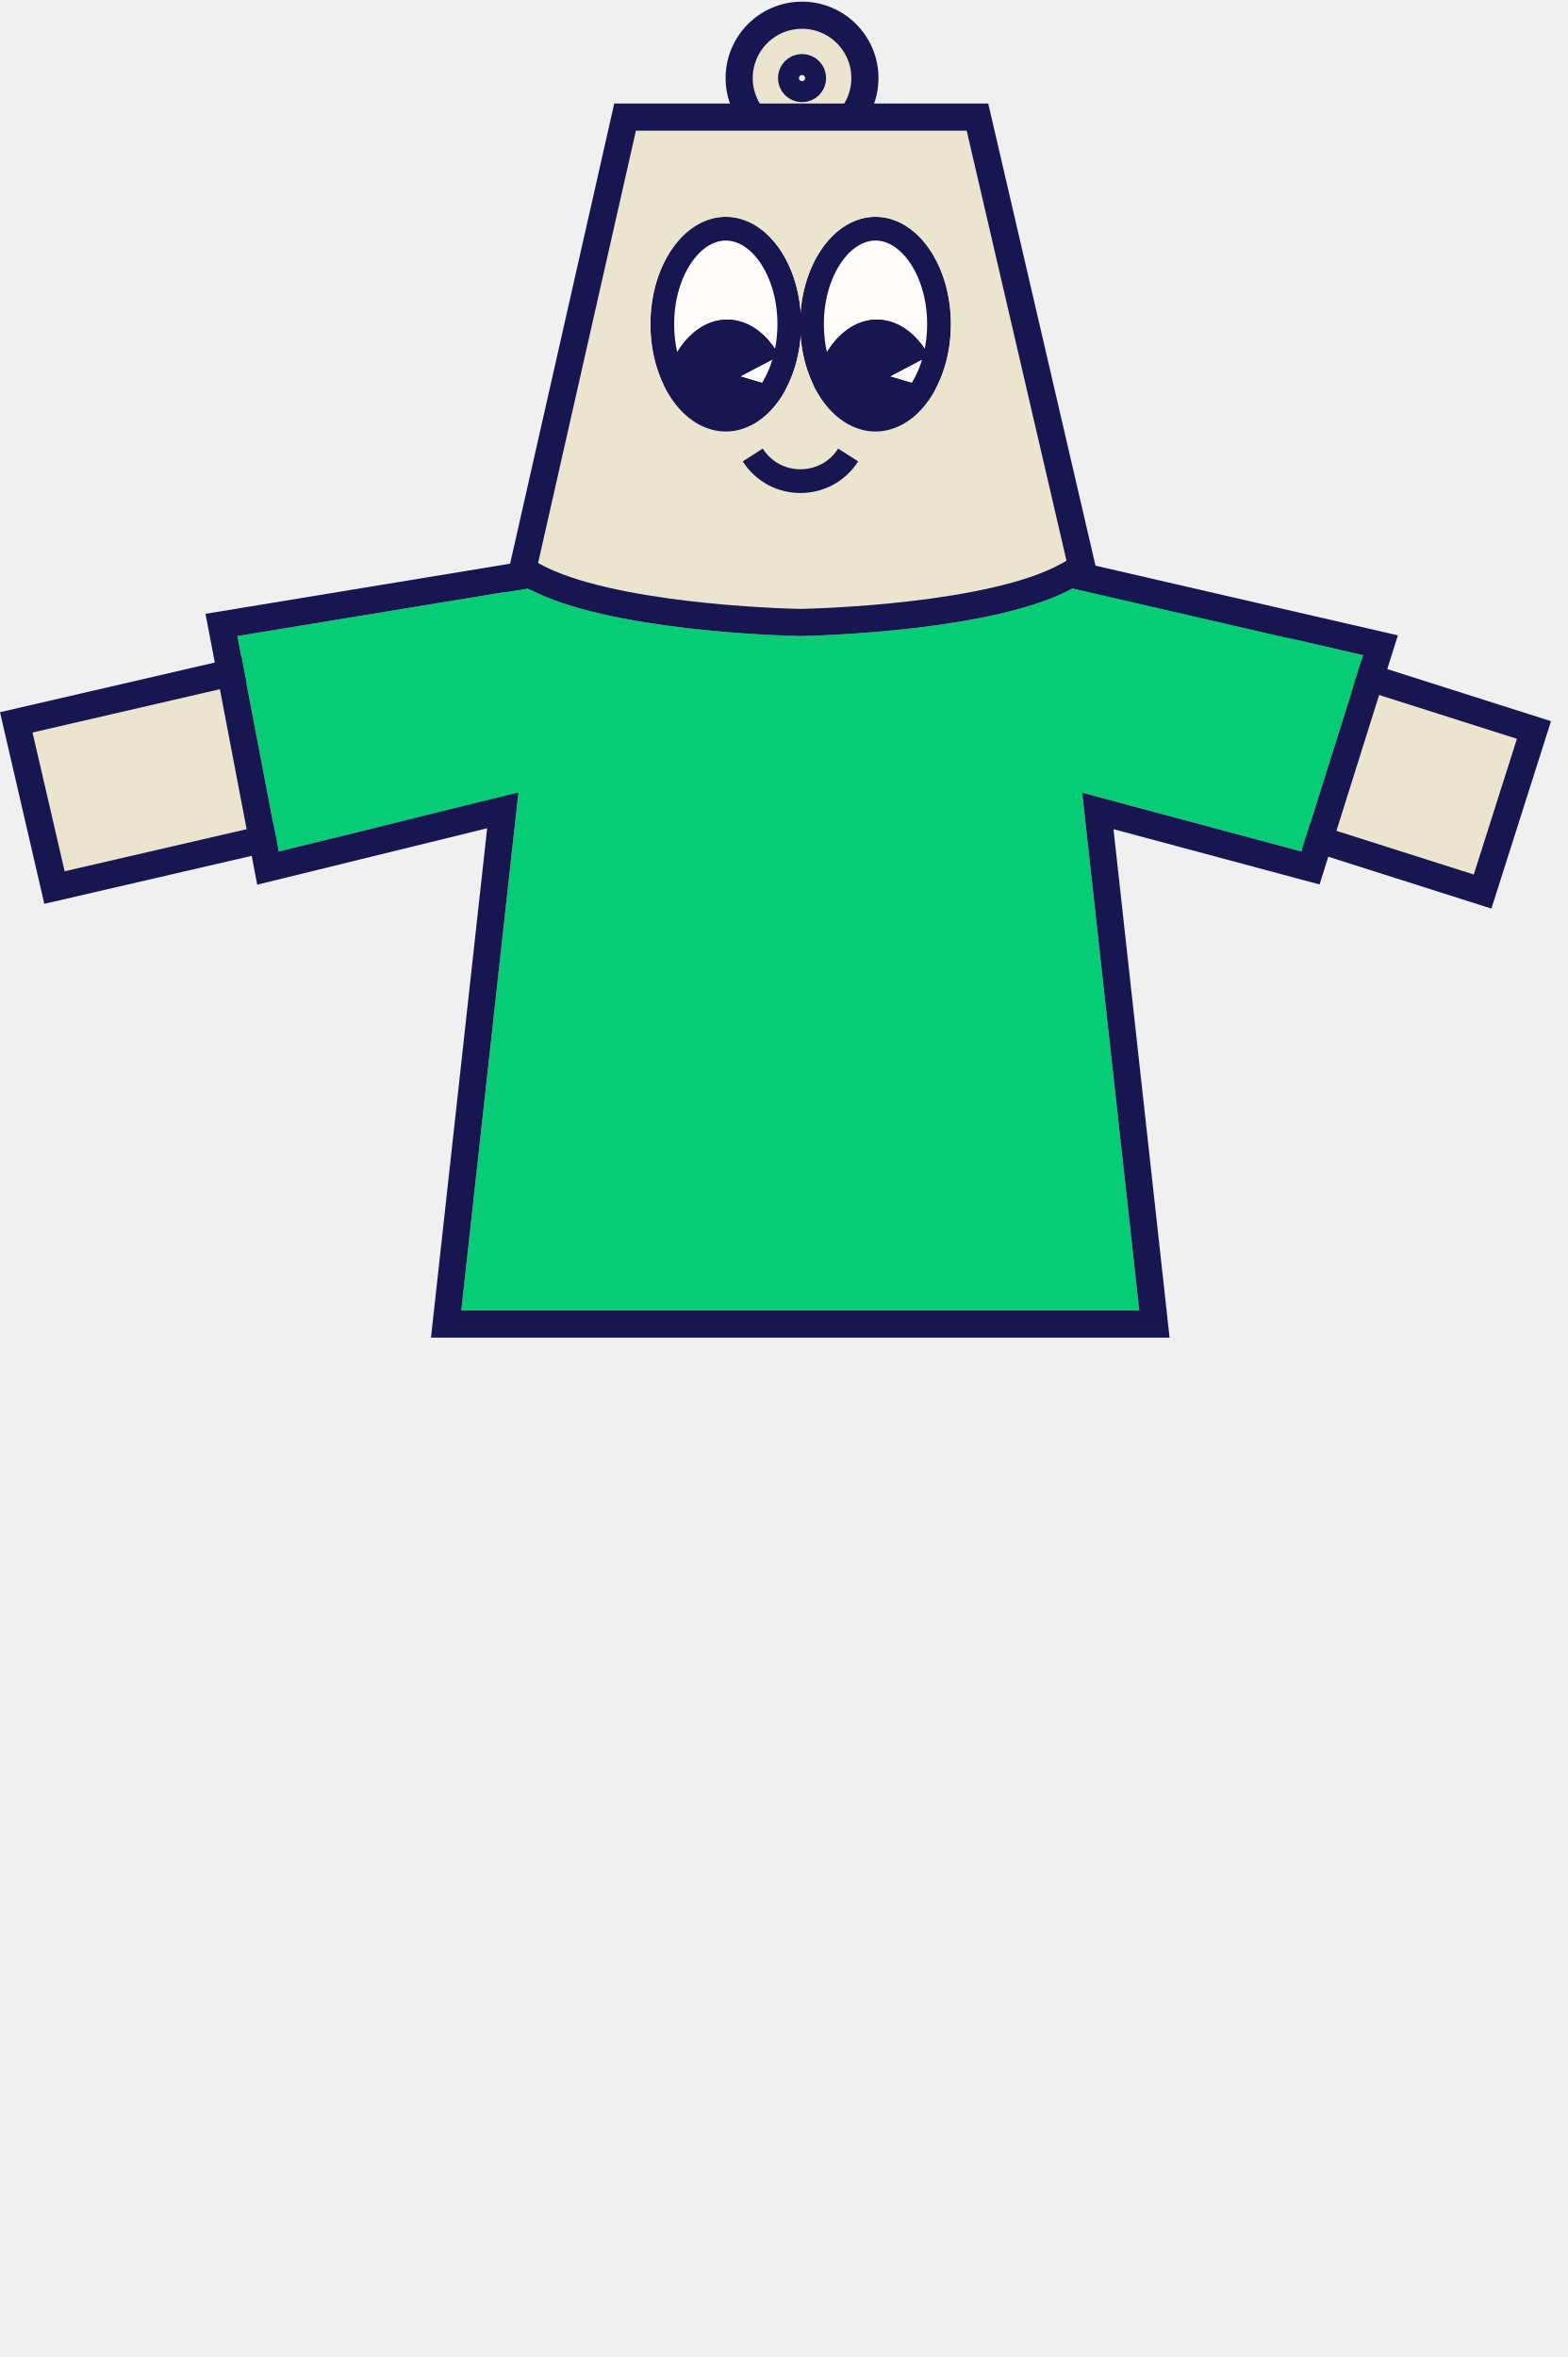
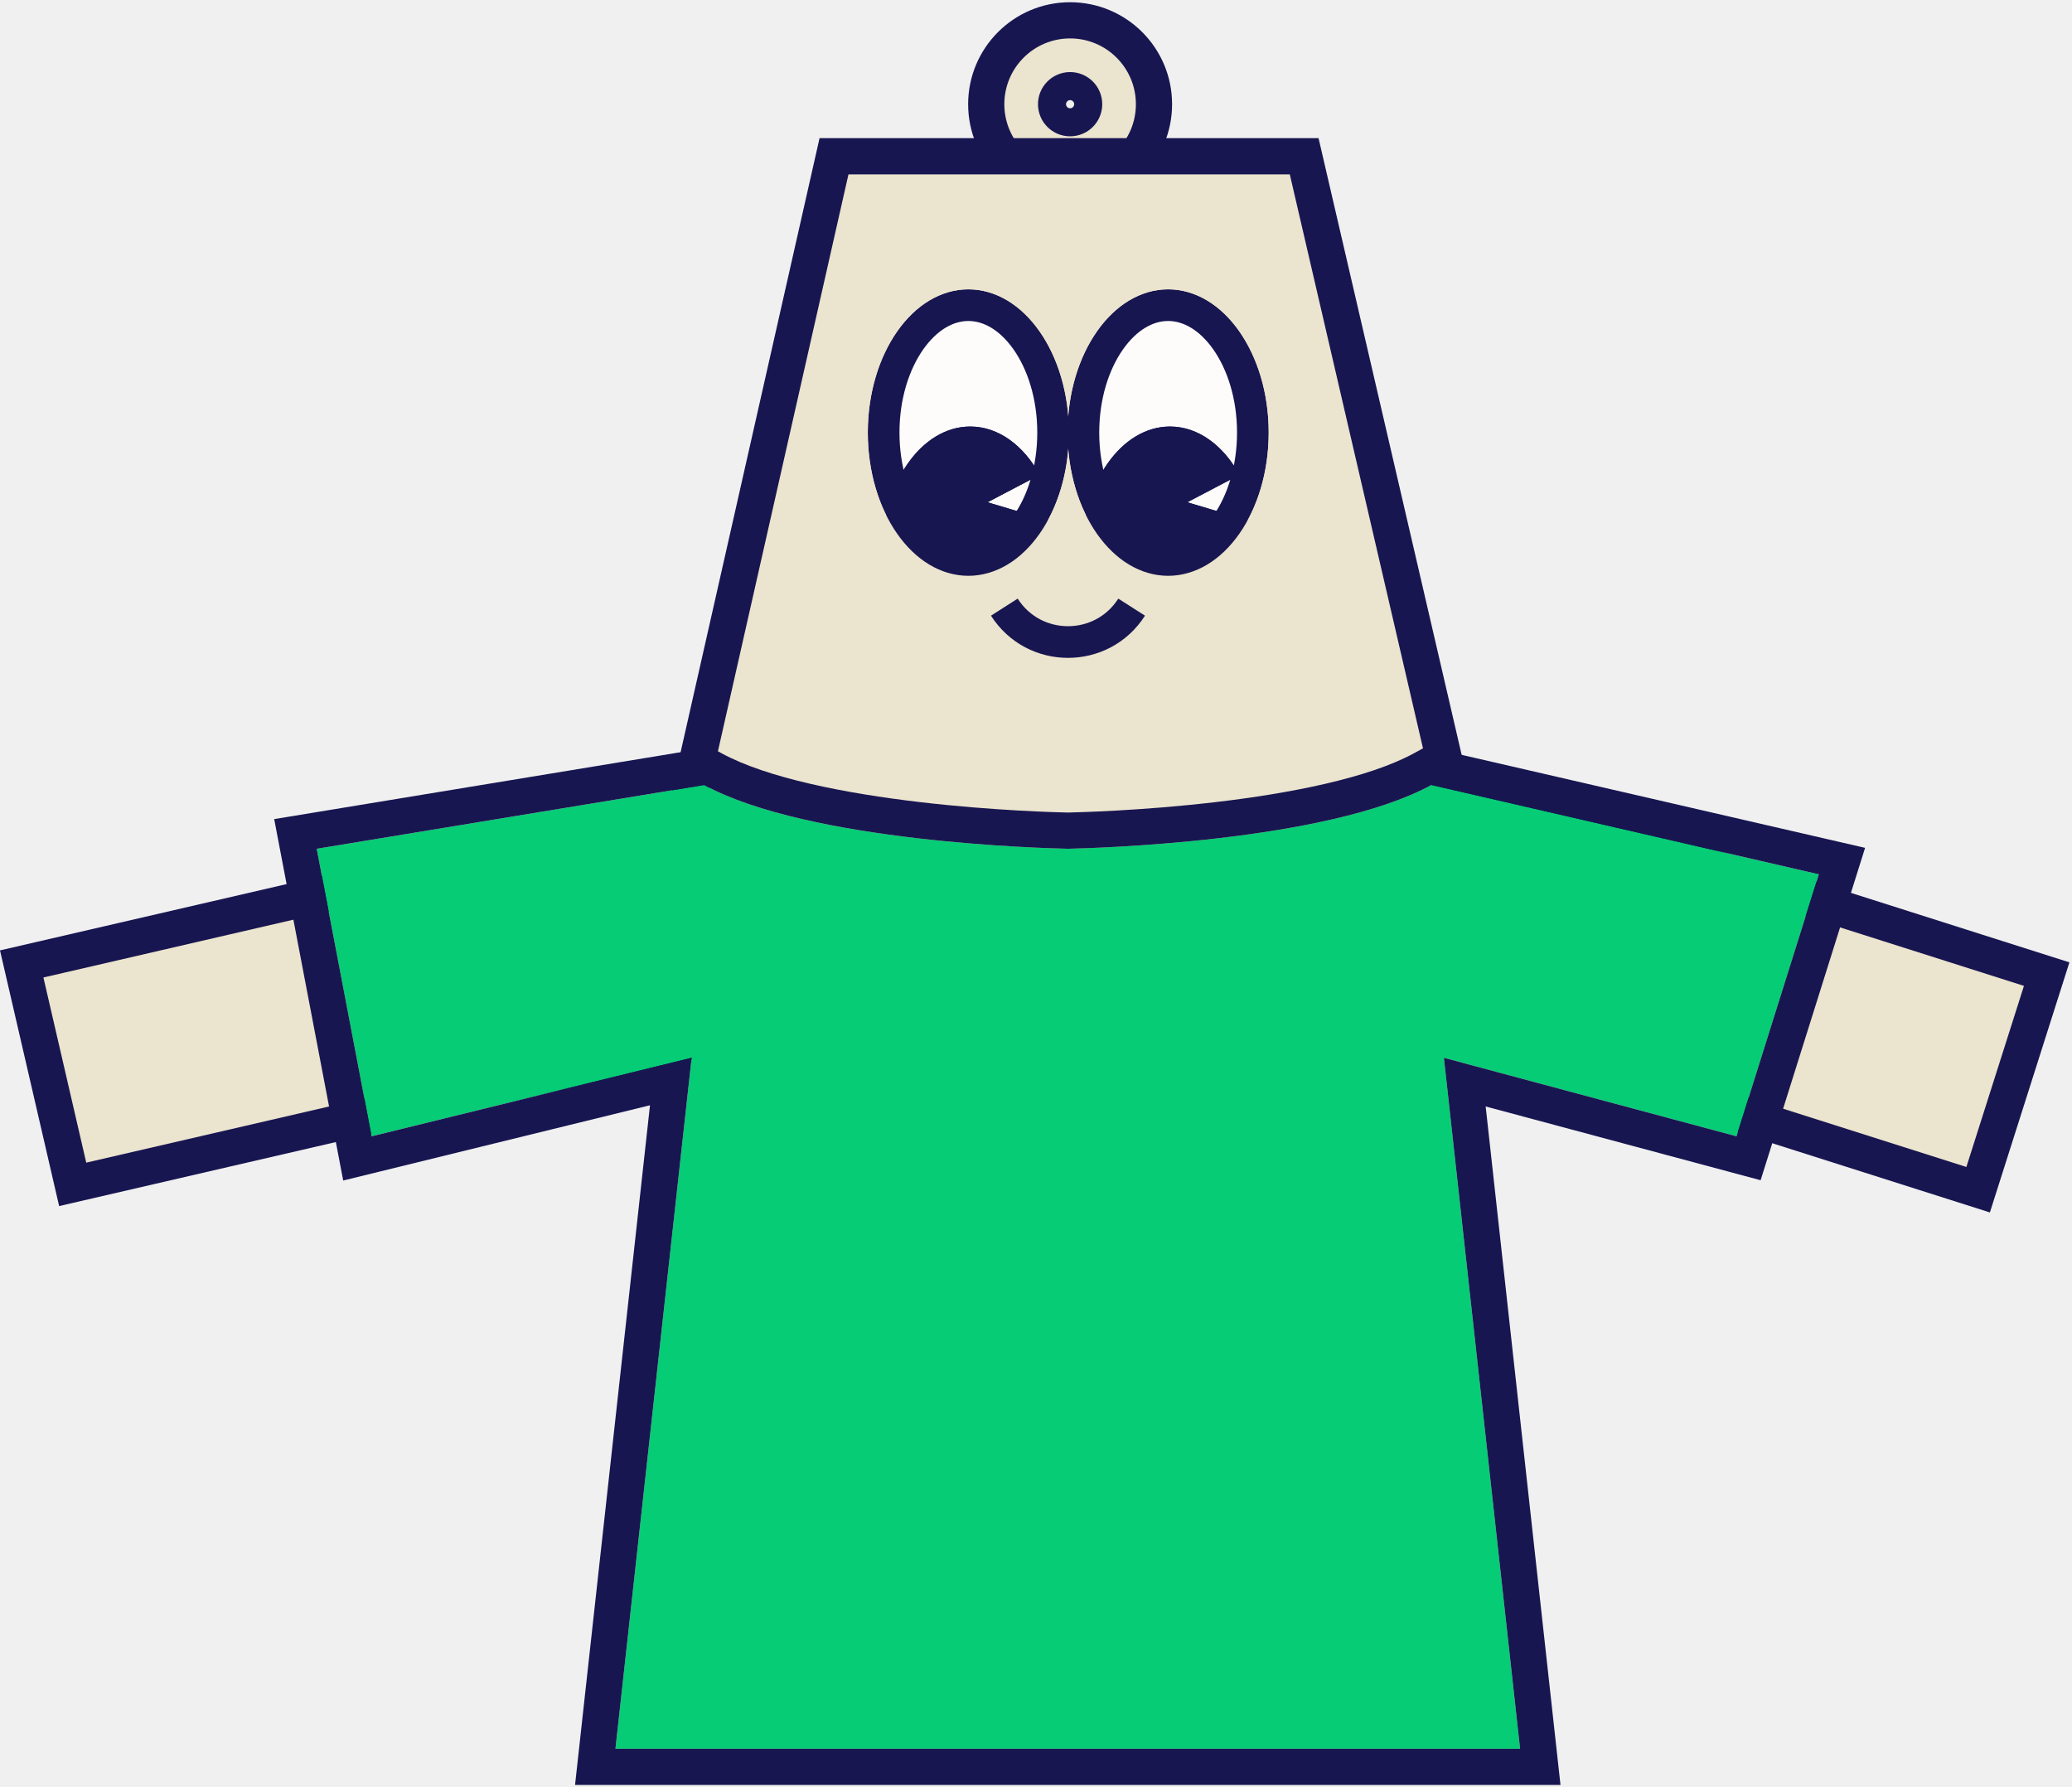
- <svg xmlns="http://www.w3.org/2000/svg" width="762" height="1146" viewBox="0 0 762 1146" fill="none">
+ <svg xmlns="http://www.w3.org/2000/svg" width="755" height="651" viewBox="0 0 755 651" fill="none">
  <rect x="7.911" y="351.223" width="313.24" height="82.431" transform="rotate(-13.0228 7.91091 351.223)" fill="#EBE4CE" stroke="#181651" stroke-width="13.189" />
  <rect x="447.261" y="260.01" width="313.24" height="82.431" transform="rotate(17.639 447.261 260.01)" fill="#EBE4CE" stroke="#181651" stroke-width="13.189" />
  <path d="M389.93 7.405C406.81 7.405 420.494 21.09 420.494 37.97C420.494 54.85 406.81 68.533 389.93 68.533C373.05 68.533 359.366 54.85 359.366 37.97C359.366 21.09 373.05 7.405 389.93 7.405ZM389.93 32.858C387.107 32.858 384.819 35.147 384.819 37.97C384.819 40.793 387.107 43.081 389.93 43.081C392.753 43.081 395.041 40.793 395.042 37.97C395.042 35.147 392.753 32.858 389.93 32.858Z" fill="#EBE4CE" stroke="#181651" stroke-width="13.189" />
  <path d="M475.218 56.936L538.329 328.888H242.358L303.897 56.936H475.218Z" fill="#EBE4CE" stroke="#181651" stroke-width="13.189" />
  <path d="M365.96 221.221V221.221C376.78 238.171 401.534 238.171 412.353 221.221V221.221" stroke="#181651" stroke-width="11.54" />
-   <mask id="mask0_710_1616" style="mask-type:alpha" maskUnits="userSpaceOnUse" x="316" y="105" width="74" height="105">
+   <mask id="mask0_710_1665" style="mask-type:alpha" maskUnits="userSpaceOnUse" x="316" y="105" width="74" height="105">
    <path d="M352.858 111.187C360.586 111.187 368.165 115.64 374.048 124.019C379.919 132.381 383.734 144.239 383.734 157.609C383.734 170.979 379.92 182.837 374.048 191.199C368.165 199.578 360.586 204.031 352.858 204.031C345.13 204.031 337.552 199.578 331.668 191.199C325.797 182.837 321.983 170.979 321.983 157.609C321.983 144.239 325.797 132.381 331.668 124.019C337.552 115.64 345.13 111.187 352.858 111.187Z" fill="#D9D9D9" stroke="black" stroke-width="11.54" />
  </mask>
-   <g mask="url(#mask0_710_1616)">
+   <g mask="url(#mask0_710_1665)">
    <path d="M352.858 111.187C360.586 111.187 368.165 115.64 374.048 124.019C379.919 132.381 383.734 144.239 383.734 157.609C383.734 170.979 379.92 182.837 374.048 191.199C368.165 199.578 360.586 204.031 352.858 204.031C345.13 204.031 337.552 199.578 331.668 191.199C325.797 182.837 321.983 170.979 321.983 157.609C321.983 144.239 325.797 132.381 331.668 124.019C337.552 115.64 345.13 111.187 352.858 111.187Z" fill="#FDFCFA" stroke="#181651" stroke-width="11.54" />
-     <mask id="path-8-inside-1_710_1616" fill="white">
-       <path d="M353.539 155.411C335.753 155.411 321.335 176.045 321.335 201.496C321.335 226.948 335.754 247.58 353.539 247.58C371.324 247.58 385.742 226.948 385.742 201.496C385.742 197.693 385.419 193.997 384.812 190.461L359.836 183.006L378.863 173.024C372.967 162.299 363.815 155.412 353.539 155.411Z" />
+     <mask id="path-8-inside-1_710_1665" fill="white">
+       <path d="M353.539 155.411C335.753 155.411 321.335 176.044 321.335 201.496C321.335 226.948 335.754 247.58 353.539 247.58C371.324 247.58 385.742 226.948 385.742 201.496C385.742 197.693 385.419 193.997 384.812 190.461L359.836 183.006L378.863 173.024C372.967 162.299 363.815 155.412 353.539 155.411Z" />
    </mask>
-     <path d="M353.539 155.411C335.753 155.411 321.335 176.045 321.335 201.496C321.335 226.948 335.754 247.58 353.539 247.58C371.324 247.58 385.742 226.948 385.742 201.496C385.742 197.693 385.419 193.997 384.812 190.461L359.836 183.006L378.863 173.024C372.967 162.299 363.815 155.412 353.539 155.411Z" fill="#181651" />
-     <path d="M353.539 155.411L353.539 143.871L353.539 143.871L353.539 155.411ZM321.335 201.496L309.795 201.496V201.496H321.335ZM353.539 247.58L353.539 259.121H353.539V247.58ZM385.742 201.496L397.283 201.496L397.283 201.496L385.742 201.496ZM384.812 190.461L388.112 179.403L394.974 181.451L396.185 188.508L384.812 190.461ZM359.836 183.006L356.535 194.064L329.372 185.956L354.474 172.787L359.836 183.006ZM378.863 173.024L388.976 167.464L394.645 177.776L384.225 183.243L378.863 173.024ZM353.539 155.411V166.952C349.455 166.952 344.569 169.306 340.227 175.52C335.911 181.695 332.875 190.844 332.875 201.496H321.335H309.795C309.795 186.697 313.968 172.803 321.308 162.299C328.621 151.833 339.838 143.871 353.539 143.871V155.411ZM321.335 201.496L332.875 201.496C332.875 212.149 335.912 221.297 340.227 227.472C344.569 233.685 349.455 236.04 353.539 236.04V247.58V259.121C339.838 259.121 328.622 251.159 321.308 240.693C313.968 230.19 309.795 216.296 309.795 201.496L321.335 201.496ZM353.539 247.58L353.539 236.04C357.623 236.04 362.509 233.685 366.85 227.472C371.166 221.297 374.202 212.149 374.202 201.496L385.742 201.496L397.283 201.496C397.283 216.295 393.11 230.189 385.77 240.693C378.456 251.159 367.24 259.121 353.539 259.121L353.539 247.58ZM385.742 201.496H374.202C374.202 198.346 373.934 195.303 373.438 192.414L384.812 190.461L396.185 188.508C396.904 192.69 397.283 197.04 397.283 201.496H385.742ZM384.812 190.461L381.511 201.52L356.535 194.064L359.836 183.006L363.137 171.948L388.112 179.403L384.812 190.461ZM359.836 183.006L354.474 172.787L373.502 162.804L378.863 173.024L384.225 183.243L365.197 193.226L359.836 183.006ZM378.863 173.024L368.75 178.584C364.111 170.144 358.216 166.952 353.539 166.952L353.539 155.411L353.539 143.871C369.414 143.871 381.823 154.453 388.976 167.464L378.863 173.024Z" fill="#181651" mask="url(#path-8-inside-1_710_1616)" />
+     <path d="M353.539 155.411C335.753 155.411 321.335 176.044 321.335 201.496C321.335 226.948 335.754 247.58 353.539 247.58C371.324 247.58 385.742 226.948 385.742 201.496C385.742 197.693 385.419 193.997 384.812 190.461L359.836 183.006L378.863 173.024C372.967 162.299 363.815 155.412 353.539 155.411Z" fill="#181651" />
+     <path d="M353.539 155.411L353.539 143.871L353.539 143.871L353.539 155.411ZM321.335 201.496L309.795 201.496V201.496H321.335ZM353.539 247.58L353.539 259.121H353.539V247.58ZM385.742 201.496L397.283 201.496L397.283 201.496L385.742 201.496ZM384.812 190.461L388.112 179.403L394.974 181.451L396.185 188.508L384.812 190.461ZM359.836 183.006L356.535 194.064L329.372 185.956L354.474 172.787L359.836 183.006ZM378.863 173.024L388.976 167.464L394.645 177.776L384.225 183.243L378.863 173.024ZM353.539 155.411V166.952C349.455 166.952 344.569 169.306 340.227 175.52C335.911 181.695 332.875 190.844 332.875 201.496H321.335H309.795C309.795 186.697 313.968 172.803 321.308 162.299C328.621 151.833 339.838 143.871 353.539 143.871V155.411ZM321.335 201.496L332.875 201.496C332.875 212.149 335.912 221.297 340.227 227.472C344.569 233.685 349.455 236.04 353.539 236.04V247.58V259.121C339.838 259.121 328.622 251.159 321.308 240.693C313.968 230.19 309.795 216.295 309.795 201.496L321.335 201.496ZM353.539 247.58L353.539 236.04C357.623 236.04 362.509 233.685 366.85 227.472C371.166 221.297 374.202 212.149 374.202 201.496L385.742 201.496L397.283 201.496C397.283 216.295 393.11 230.189 385.77 240.693C378.456 251.159 367.24 259.12 353.539 259.121L353.539 247.58ZM385.742 201.496H374.202C374.202 198.346 373.934 195.303 373.438 192.414L384.812 190.461L396.185 188.508C396.904 192.69 397.283 197.04 397.283 201.496H385.742ZM384.812 190.461L381.511 201.519L356.535 194.064L359.836 183.006L363.137 171.948L388.112 179.403L384.812 190.461ZM359.836 183.006L354.474 172.787L373.502 162.804L378.863 173.024L384.225 183.243L365.197 193.225L359.836 183.006ZM378.863 173.024L368.75 178.583C364.111 170.144 358.216 166.952 353.539 166.952L353.539 155.411L353.539 143.871C369.414 143.871 381.823 154.453 388.976 167.464L378.863 173.024Z" fill="#181651" mask="url(#path-8-inside-1_710_1665)" />
  </g>
-   <mask id="mask1_710_1616" style="mask-type:alpha" maskUnits="userSpaceOnUse" x="389" y="105" width="74" height="105">
+   <mask id="mask1_710_1665" style="mask-type:alpha" maskUnits="userSpaceOnUse" x="389" y="105" width="74" height="105">
    <path d="M425.646 111.187C433.373 111.187 440.953 115.64 446.836 124.019C452.707 132.381 456.521 144.239 456.521 157.609C456.521 170.979 452.707 182.837 446.836 191.199C440.953 199.578 433.373 204.031 425.646 204.031C417.918 204.031 410.339 199.578 404.456 191.199C398.585 182.837 394.771 170.979 394.771 157.609C394.771 144.239 398.585 132.381 404.456 124.019C410.339 115.64 417.918 111.187 425.646 111.187Z" fill="#D9D9D9" stroke="black" stroke-width="11.54" />
  </mask>
-   <g mask="url(#mask1_710_1616)">
+   <g mask="url(#mask1_710_1665)">
    <path d="M425.646 111.187C433.373 111.187 440.953 115.64 446.836 124.019C452.707 132.381 456.521 144.239 456.521 157.609C456.521 170.979 452.707 182.837 446.836 191.199C440.953 199.578 433.373 204.031 425.646 204.031C417.918 204.031 410.339 199.578 404.456 191.199C398.585 182.837 394.771 170.979 394.771 157.609C394.771 144.239 398.585 132.381 404.456 124.019C410.339 115.64 417.918 111.187 425.646 111.187Z" fill="#FDFCFA" stroke="#181651" stroke-width="11.54" />
-     <mask id="path-12-inside-2_710_1616" fill="white">
-       <path d="M426.327 155.411C408.541 155.411 394.123 176.045 394.123 201.496C394.123 226.948 408.541 247.58 426.327 247.58C444.112 247.58 458.53 226.948 458.53 201.496C458.53 197.693 458.206 193.997 457.599 190.461L432.624 183.006L451.651 173.024C445.755 162.299 436.602 155.412 426.327 155.411Z" />
+     <mask id="path-12-inside-2_710_1665" fill="white">
+       <path d="M426.327 155.411C408.541 155.411 394.123 176.044 394.123 201.496C394.123 226.948 408.541 247.58 426.327 247.58C444.112 247.58 458.53 226.948 458.53 201.496C458.53 197.693 458.206 193.997 457.599 190.461L432.624 183.006L451.651 173.024C445.755 162.299 436.602 155.412 426.327 155.411Z" />
    </mask>
-     <path d="M426.327 155.411C408.541 155.411 394.123 176.045 394.123 201.496C394.123 226.948 408.541 247.58 426.327 247.58C444.112 247.58 458.53 226.948 458.53 201.496C458.53 197.693 458.206 193.997 457.599 190.461L432.624 183.006L451.651 173.024C445.755 162.299 436.602 155.412 426.327 155.411Z" fill="#181651" />
-     <path d="M426.327 155.411L426.327 143.871L426.327 143.871L426.327 155.411ZM394.123 201.496L382.582 201.496V201.496H394.123ZM426.327 247.58L426.327 259.121H426.327V247.58ZM458.53 201.496L470.07 201.496L470.07 201.496L458.53 201.496ZM457.599 190.461L460.9 179.403L467.761 181.451L468.973 188.508L457.599 190.461ZM432.624 183.006L429.323 194.064L402.16 185.956L427.262 172.787L432.624 183.006ZM451.651 173.024L461.764 167.464L467.433 177.776L457.012 183.243L451.651 173.024ZM426.327 155.411V166.952C422.242 166.952 417.357 169.306 413.015 175.52C408.699 181.695 405.663 190.844 405.663 201.496H394.123H382.582C382.582 186.697 386.755 172.803 394.095 162.299C401.409 151.833 412.625 143.871 426.327 143.871V155.411ZM394.123 201.496L405.663 201.496C405.663 212.149 408.699 221.297 413.015 227.472C417.356 233.685 422.242 236.04 426.327 236.04V247.58V259.121C412.626 259.121 401.409 251.159 394.096 240.693C386.755 230.19 382.582 216.296 382.582 201.496L394.123 201.496ZM426.327 247.58L426.326 236.04C430.411 236.04 435.296 233.685 439.638 227.472C443.953 221.297 446.989 212.149 446.989 201.496L458.53 201.496L470.07 201.496C470.07 216.295 465.897 230.189 458.557 240.693C451.244 251.159 440.028 259.121 426.327 259.121L426.327 247.58ZM458.53 201.496H446.989C446.989 198.346 446.721 195.303 446.225 192.414L457.599 190.461L468.973 188.508C469.691 192.69 470.07 197.04 470.07 201.496H458.53ZM457.599 190.461L454.298 201.52L429.323 194.064L432.624 183.006L435.924 171.948L460.9 179.403L457.599 190.461ZM432.624 183.006L427.262 172.787L446.289 162.804L451.651 173.024L457.012 183.243L437.985 193.226L432.624 183.006ZM451.651 173.024L441.538 178.584C436.898 170.144 431.004 166.952 426.326 166.952L426.327 155.411L426.327 143.871C442.201 143.871 454.611 154.453 461.764 167.464L451.651 173.024Z" fill="#181651" mask="url(#path-12-inside-2_710_1616)" />
+     <path d="M426.327 155.411C408.541 155.411 394.123 176.044 394.123 201.496C394.123 226.948 408.541 247.58 426.327 247.58C444.112 247.58 458.53 226.948 458.53 201.496C458.53 197.693 458.206 193.997 457.599 190.461L432.624 183.006L451.651 173.024C445.755 162.299 436.602 155.412 426.327 155.411Z" fill="#181651" />
+     <path d="M426.327 155.411L426.327 143.871L426.327 143.871L426.327 155.411ZM394.123 201.496L382.582 201.496V201.496H394.123ZM426.327 247.58L426.327 259.121H426.327V247.58ZM458.53 201.496L470.07 201.496L470.07 201.496L458.53 201.496ZM457.599 190.461L460.9 179.403L467.761 181.451L468.973 188.508L457.599 190.461ZM432.624 183.006L429.323 194.064L402.16 185.956L427.262 172.787L432.624 183.006ZM451.651 173.024L461.764 167.464L467.433 177.776L457.012 183.243L451.651 173.024ZM426.327 155.411V166.952C422.242 166.952 417.357 169.306 413.015 175.52C408.699 181.695 405.663 190.844 405.663 201.496H394.123H382.582C382.582 186.697 386.755 172.803 394.095 162.299C401.409 151.833 412.625 143.871 426.327 143.871V155.411ZM394.123 201.496L405.663 201.496C405.663 212.149 408.699 221.297 413.015 227.472C417.356 233.685 422.242 236.04 426.327 236.04V247.58V259.121C412.626 259.121 401.409 251.159 394.096 240.693C386.755 230.19 382.582 216.295 382.582 201.496L394.123 201.496ZM426.327 247.58L426.326 236.04C430.411 236.04 435.296 233.685 439.638 227.472C443.953 221.297 446.989 212.149 446.989 201.496L458.53 201.496L470.07 201.496C470.07 216.295 465.897 230.189 458.557 240.693C451.244 251.159 440.028 259.12 426.327 259.121L426.327 247.58ZM458.53 201.496H446.989C446.989 198.346 446.721 195.303 446.225 192.414L457.599 190.461L468.973 188.508C469.691 192.69 470.07 197.04 470.07 201.496H458.53ZM457.599 190.461L454.298 201.519L429.323 194.064L432.624 183.006L435.924 171.948L460.9 179.403L457.599 190.461ZM432.624 183.006L427.262 172.787L446.289 162.804L451.651 173.024L457.012 183.243L437.985 193.225L432.624 183.006ZM451.651 173.024L441.538 178.583C436.898 170.144 431.004 166.952 426.326 166.952L426.327 155.411L426.327 143.871C442.201 143.871 454.611 154.453 461.764 167.464L451.651 173.024Z" fill="#181651" mask="url(#path-12-inside-2_710_1665)" />
  </g>
-   <mask id="path-14-outside-3_710_1616" maskUnits="userSpaceOnUse" x="99.404" y="272.024" width="581" height="379" fill="black">
+   <mask id="path-14-outside-3_710_1665" maskUnits="userSpaceOnUse" x="99.404" y="272.024" width="581" height="379" fill="black">
    <rect fill="white" x="99.404" y="272.024" width="581" height="379" />
-     <path d="M662.748 318.568L632.748 414.018L526.128 385.414L553.892 637.182H224.258L252.023 385.414L135.404 414.019L115.404 309.265L256.583 286.024C294.734 306.837 380.274 309.075 389.075 309.251C397.866 309.075 483.415 306.838 521.568 286.024L662.748 318.568Z" />
+     <path d="M662.748 318.568L632.748 414.018L526.128 385.415L553.892 637.182H224.258L252.023 385.415L135.404 414.019L115.404 309.265L256.583 286.024C294.734 306.837 380.274 309.075 389.075 309.251C397.866 309.075 483.415 306.838 521.568 286.024L662.748 318.568Z" />
  </mask>
-   <path d="M662.748 318.568L632.748 414.018L526.128 385.414L553.892 637.182H224.258L252.023 385.414L135.404 414.019L115.404 309.265L256.583 286.024C294.734 306.837 380.274 309.075 389.075 309.251C397.866 309.075 483.415 306.838 521.568 286.024L662.748 318.568Z" fill="#05CC75" />
-   <path d="M662.748 318.568L675.33 322.522L679.605 308.919L665.71 305.716L662.748 318.568ZM632.748 414.018L629.33 426.757L641.539 430.032L645.33 417.973L632.748 414.018ZM526.128 385.414L529.546 372.676L510.903 367.674L513.019 386.86L526.128 385.414ZM553.892 637.182V650.371H568.615L567.002 635.736L553.892 637.182ZM224.258 637.182L211.149 635.736L209.535 650.371H224.258V637.182ZM252.023 385.414L265.133 386.86L267.2 368.112L248.881 372.605L252.023 385.414ZM135.404 414.019L122.449 416.492L125.054 430.138L138.546 426.828L135.404 414.019ZM115.404 309.265L113.261 296.251L99.912 298.449L102.449 311.738L115.404 309.265ZM256.583 286.024L262.9 274.446L258.917 272.273L254.441 273.01L256.583 286.024ZM389.075 309.251L388.81 322.438L389.075 322.443L389.339 322.438L389.075 309.251ZM521.568 286.024L524.53 273.172L519.649 272.047L515.251 274.446L521.568 286.024ZM662.748 318.568L650.165 314.613L620.165 410.063L632.748 414.018L645.33 417.973L675.33 322.522L662.748 318.568ZM632.748 414.018L636.165 401.279L529.546 372.676L526.128 385.414L522.711 398.153L629.33 426.757L632.748 414.018ZM526.128 385.414L513.019 386.86L540.783 638.628L553.892 637.182L567.002 635.736L539.238 383.969L526.128 385.414ZM553.892 637.182V623.993H224.258V637.182V650.371H553.892V637.182ZM224.258 637.182L237.368 638.628L265.133 386.86L252.023 385.414L238.913 383.969L211.149 635.736L224.258 637.182ZM252.023 385.414L248.881 372.605L132.262 401.21L135.404 414.019L138.546 426.828L255.165 398.224L252.023 385.414ZM135.404 414.019L148.359 411.545L128.359 306.792L115.404 309.265L102.449 311.738L122.449 416.492L135.404 414.019ZM115.404 309.265L117.546 322.279L258.726 299.038L256.583 286.024L254.441 273.01L113.261 296.251L115.404 309.265ZM256.583 286.024L250.267 297.602C271.82 309.36 305.081 315.296 332.305 318.476C360.155 321.729 384.211 322.345 388.81 322.438L389.075 309.251L389.339 296.065C385.137 295.981 362.023 295.39 335.365 292.276C308.082 289.089 279.497 283.5 262.9 274.446L256.583 286.024ZM389.075 309.251L389.339 322.438C393.933 322.346 417.989 321.729 445.841 318.477C473.066 315.297 506.33 309.361 527.884 297.602L521.568 286.024L515.251 274.446C498.653 283.501 470.066 289.09 442.781 292.277C416.122 295.39 393.008 295.981 388.81 296.065L389.075 309.251ZM521.568 286.024L518.605 298.876L659.785 331.42L662.748 318.568L665.71 305.716L524.53 273.172L521.568 286.024Z" fill="#181651" mask="url(#path-14-outside-3_710_1616)" />
+   <path d="M662.748 318.568L632.748 414.018L526.128 385.415L553.892 637.182H224.258L252.023 385.415L135.404 414.019L115.404 309.265L256.583 286.024C294.734 306.837 380.274 309.075 389.075 309.251C397.866 309.075 483.415 306.838 521.568 286.024L662.748 318.568Z" fill="#05CC75" />
+   <path d="M662.748 318.568L675.33 322.522L679.605 308.919L665.71 305.716L662.748 318.568ZM632.748 414.018L629.33 426.757L641.539 430.032L645.33 417.973L632.748 414.018ZM526.128 385.415L529.546 372.676L510.903 367.675L513.019 386.86L526.128 385.415ZM553.892 637.182V650.371H568.615L567.002 635.736L553.892 637.182ZM224.258 637.182L211.149 635.736L209.535 650.371H224.258V637.182ZM252.023 385.415L265.133 386.86L267.2 368.112L248.881 372.605L252.023 385.415ZM135.404 414.019L122.449 416.492L125.054 430.138L138.546 426.828L135.404 414.019ZM115.404 309.265L113.261 296.251L99.912 298.449L102.449 311.739L115.404 309.265ZM256.583 286.024L262.9 274.446L258.917 272.273L254.441 273.01L256.583 286.024ZM389.075 309.251L388.81 322.438L389.075 322.443L389.339 322.438L389.075 309.251ZM521.568 286.024L524.53 273.172L519.649 272.047L515.251 274.446L521.568 286.024ZM662.748 318.568L650.165 314.613L620.165 410.063L632.748 414.018L645.33 417.973L675.33 322.522L662.748 318.568ZM632.748 414.018L636.165 401.279L529.546 372.676L526.128 385.415L522.711 398.153L629.33 426.757L632.748 414.018ZM526.128 385.415L513.019 386.86L540.783 638.628L553.892 637.182L567.002 635.736L539.238 383.969L526.128 385.415ZM553.892 637.182V623.993H224.258V637.182V650.371H553.892V637.182ZM224.258 637.182L237.368 638.628L265.133 386.86L252.023 385.415L238.913 383.969L211.149 635.736L224.258 637.182ZM252.023 385.415L248.881 372.605L132.262 401.21L135.404 414.019L138.546 426.828L255.165 398.224L252.023 385.415ZM135.404 414.019L148.359 411.546L128.359 306.792L115.404 309.265L102.449 311.739L122.449 416.492L135.404 414.019ZM115.404 309.265L117.546 322.279L258.726 299.038L256.583 286.024L254.441 273.01L113.261 296.251L115.404 309.265ZM256.583 286.024L250.267 297.602C271.82 309.36 305.081 315.297 332.305 318.476C360.155 321.729 384.211 322.346 388.81 322.438L389.075 309.251L389.339 296.065C385.137 295.981 362.023 295.39 335.365 292.276C308.082 289.09 279.497 283.5 262.9 274.446L256.583 286.024ZM389.075 309.251L389.339 322.438C393.933 322.346 417.989 321.73 445.841 318.477C473.066 315.297 506.33 309.361 527.884 297.602L521.568 286.024L515.251 274.446C498.653 283.501 470.066 289.09 442.781 292.277C416.122 295.39 393.008 295.981 388.81 296.065L389.075 309.251ZM521.568 286.024L518.605 298.876L659.785 331.42L662.748 318.568L665.71 305.716L524.53 273.172L521.568 286.024Z" fill="#181651" mask="url(#path-14-outside-3_710_1665)" />
</svg>
